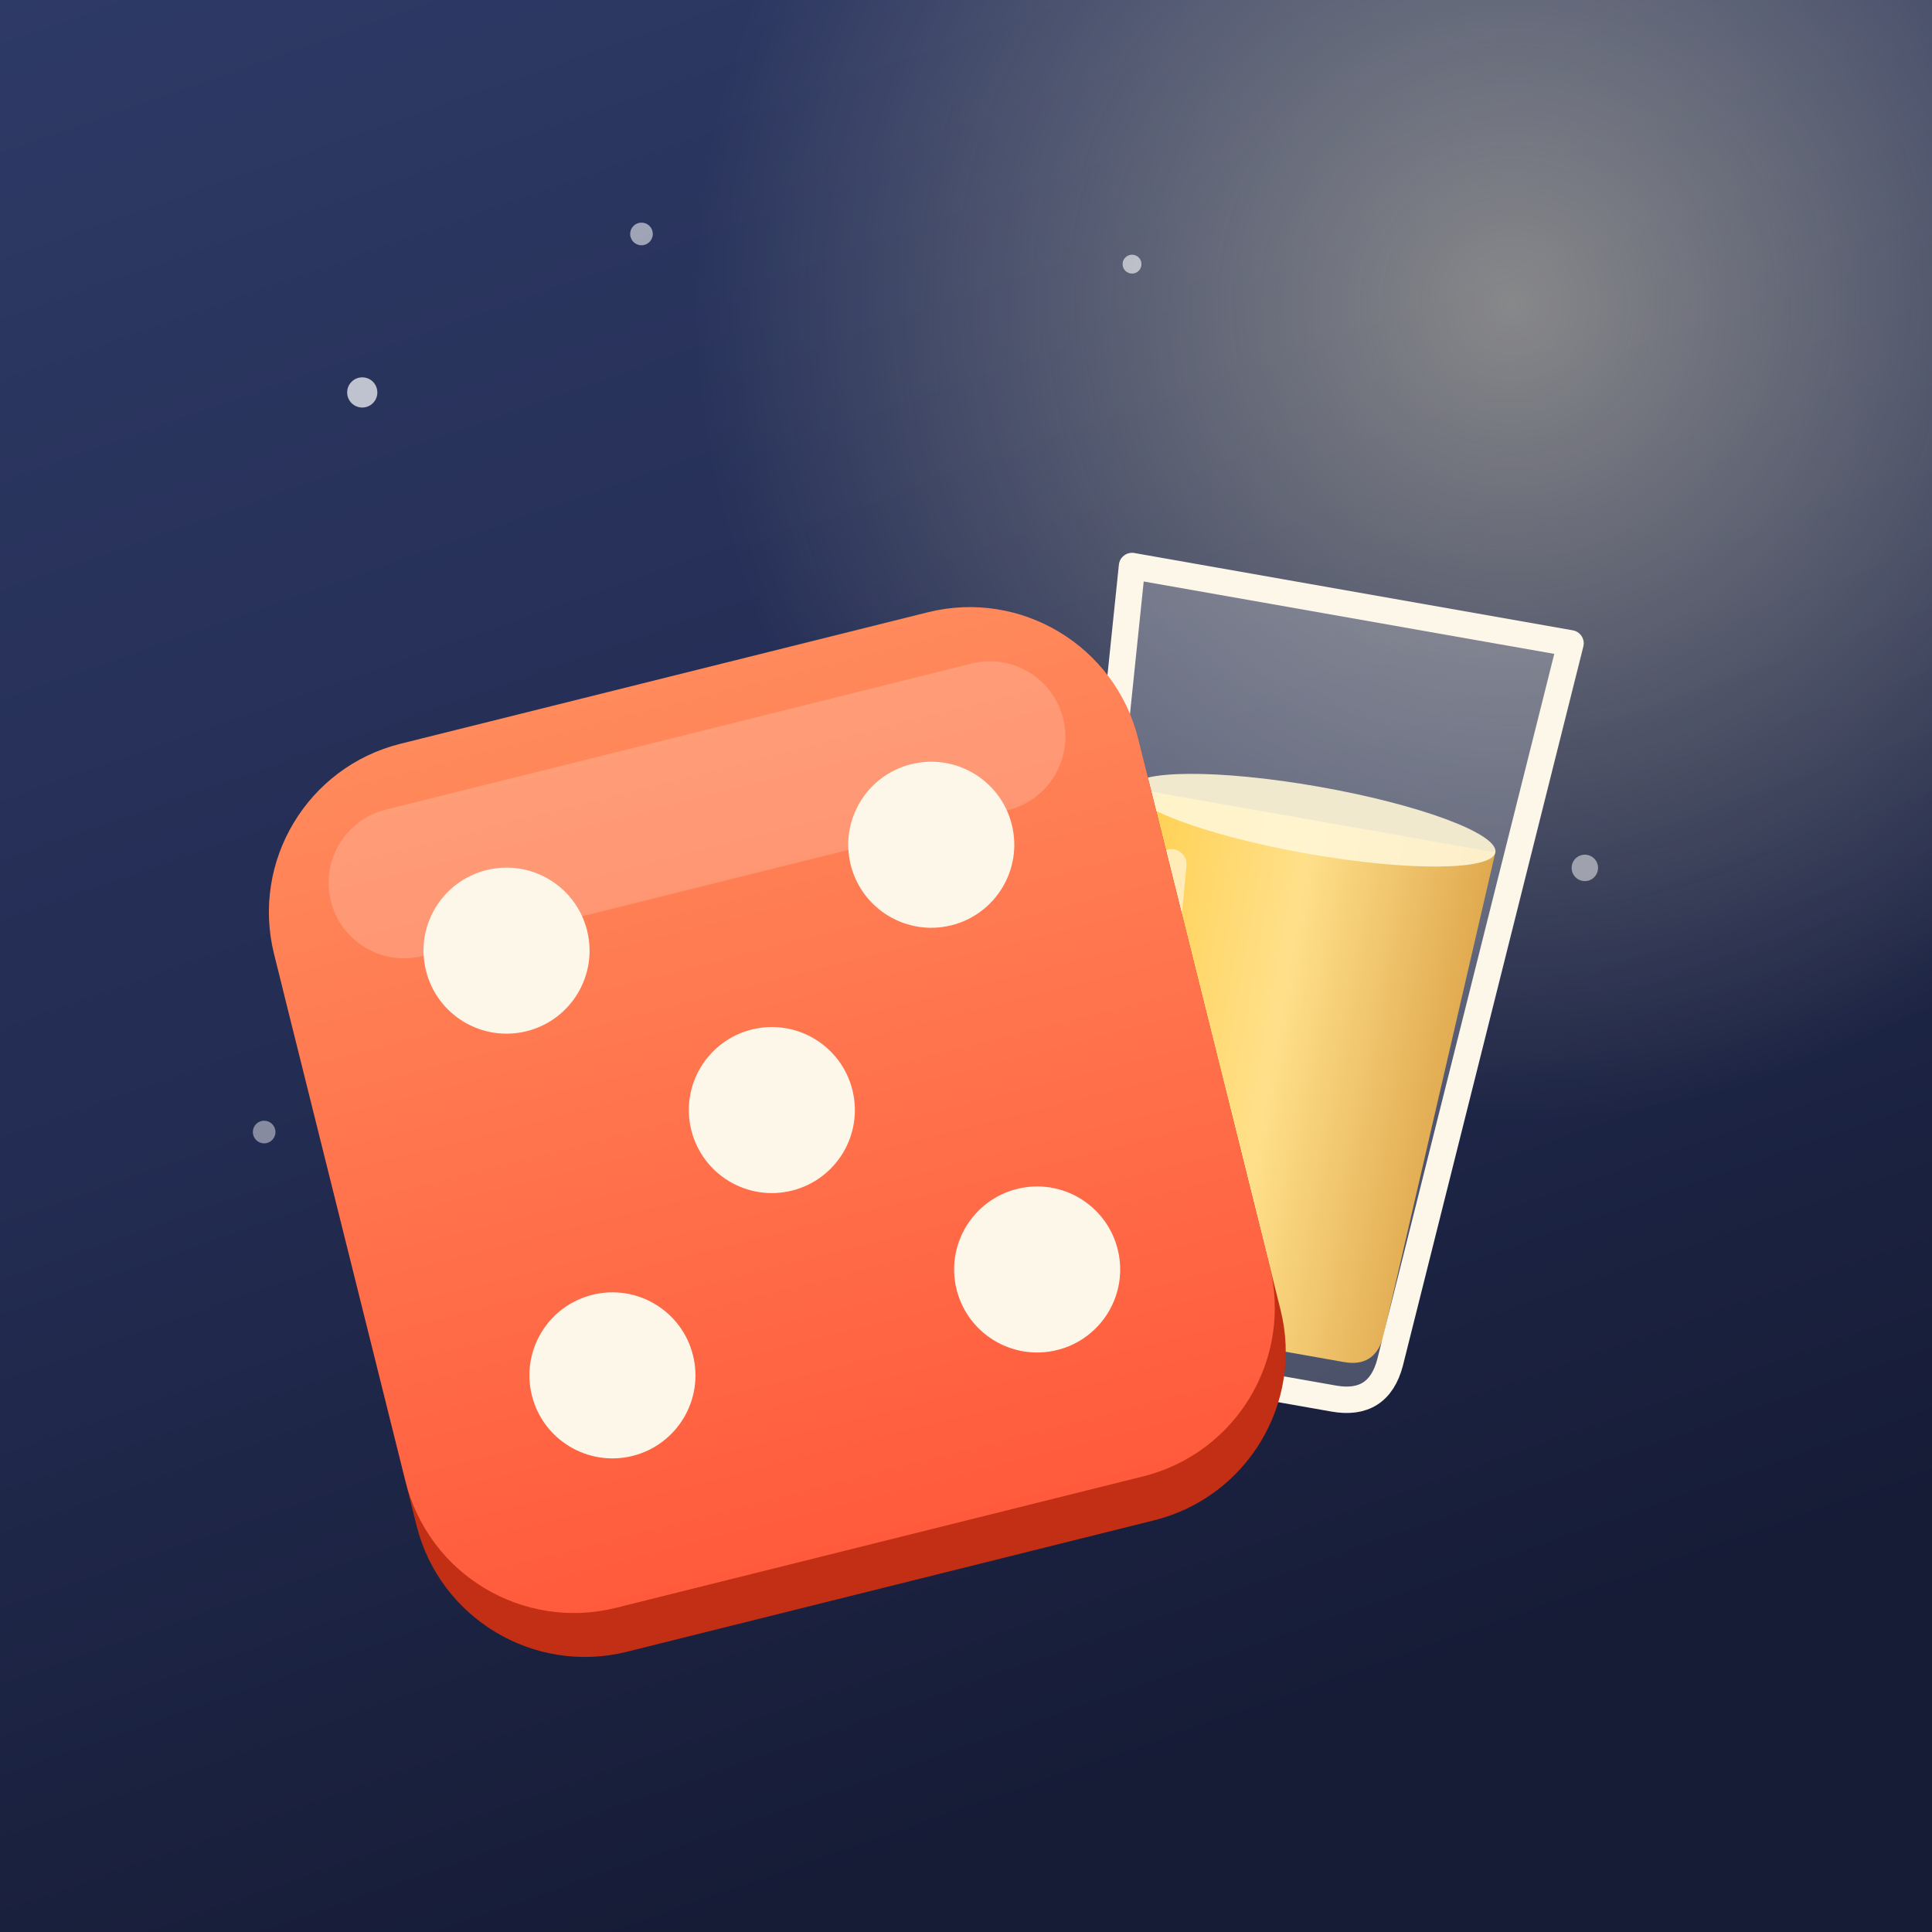
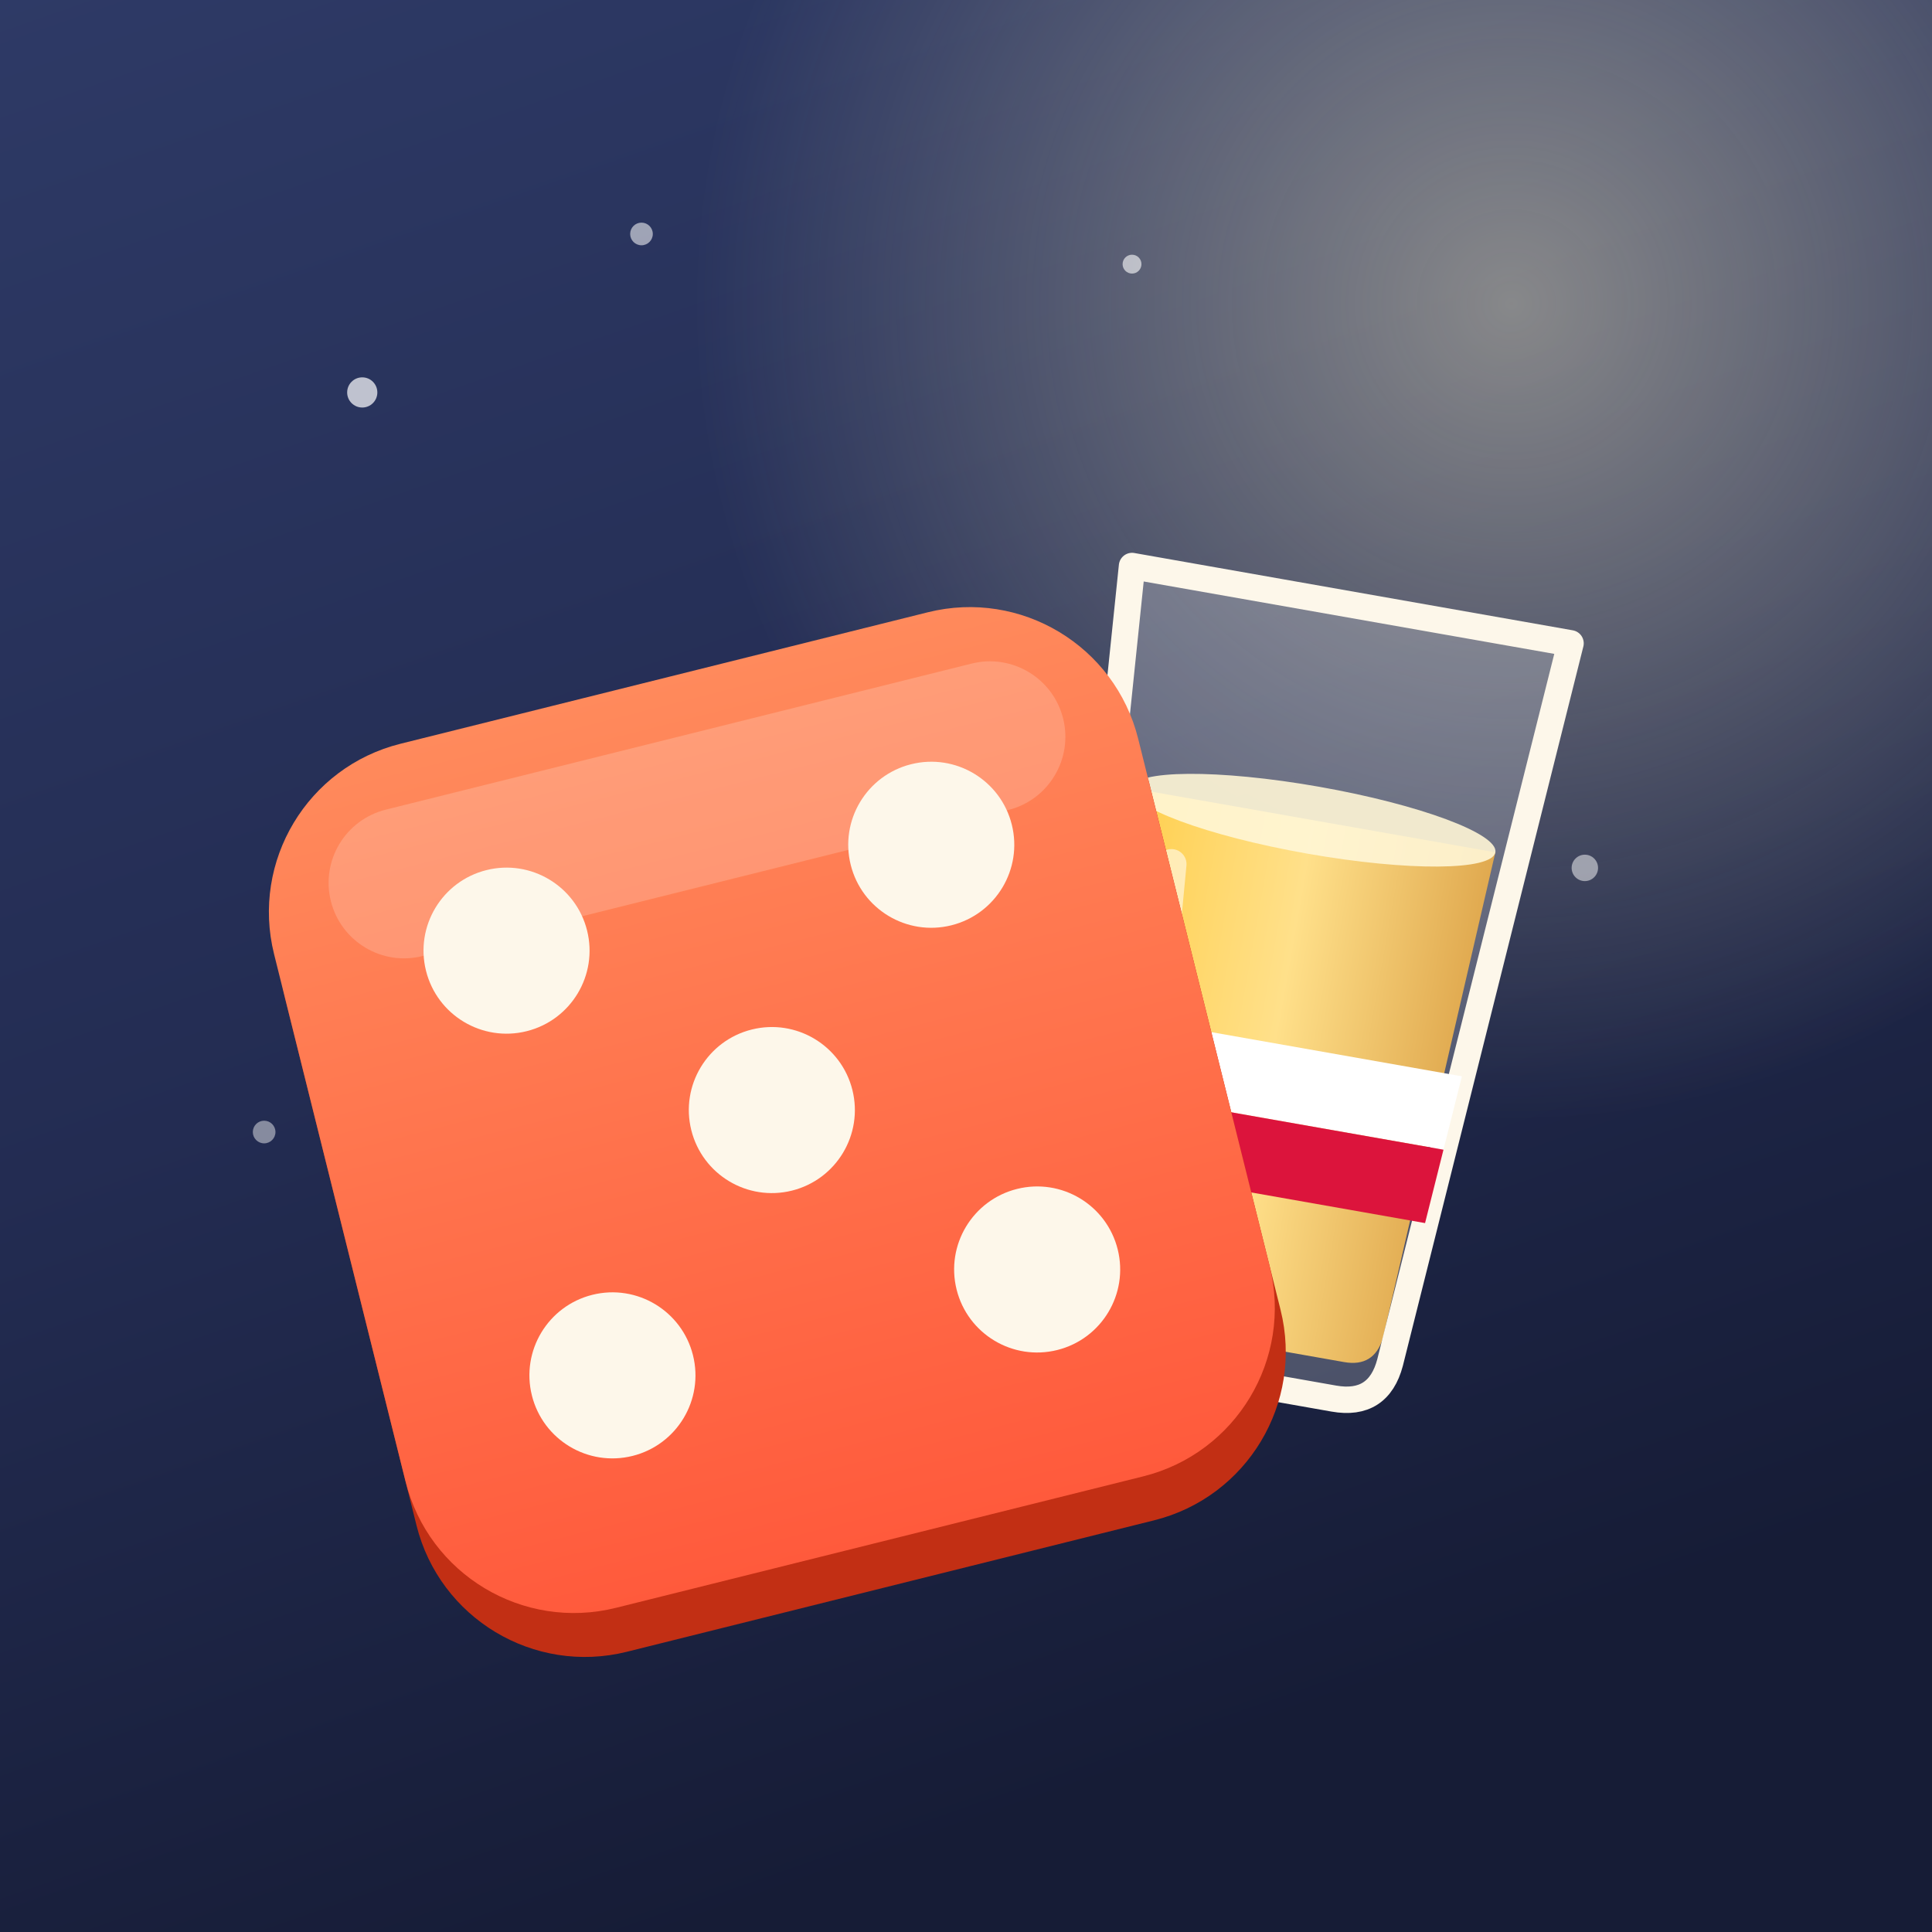
<svg xmlns="http://www.w3.org/2000/svg" viewBox="0 0 512 512">
  <defs>
    <linearGradient id="bg" x1="0" y1="0" x2="0.35" y2="1">
      <stop offset="0" stop-color="#2e3a66" />
      <stop offset="0.55" stop-color="#232c52" />
      <stop offset="1" stop-color="#161c36" />
    </linearGradient>
    <radialGradient id="moon" cx="0.78" cy="0.16" r="0.42">
      <stop offset="0" stop-color="#fef3c7" stop-opacity="0.45" />
      <stop offset="1" stop-color="#fef3c7" stop-opacity="0" />
    </radialGradient>
    <linearGradient id="glass" x1="0" y1="0" x2="1" y2="0">
      <stop offset="0" stop-color="#ffcf4d" />
      <stop offset="0.5" stop-color="#ffe08a" />
      <stop offset="1" stop-color="#e0a94f" />
    </linearGradient>
    <linearGradient id="die" x1="0" y1="0" x2="0" y2="1">
      <stop offset="0" stop-color="#ff8a5c" />
      <stop offset="1" stop-color="#ff5a3c" />
    </linearGradient>
  </defs>
  <rect width="512" height="512" fill="url(#bg)" />
  <rect width="512" height="512" fill="url(#moon)" />
  <g fill="#fff">
    <circle cx="96" cy="104" r="4" opacity=".7" />
    <circle cx="170" cy="62" r="3" opacity=".55" />
    <circle cx="420" cy="230" r="3.5" opacity=".5" />
    <circle cx="70" cy="300" r="3" opacity=".45" />
    <circle cx="300" cy="70" r="2.5" opacity=".6" />
  </g>
  <g transform="translate(300 150) rotate(10)">
    <path d="M0 0 H118 L104 196 Q103 208 91 208 H27 Q15 208 14 196 Z" fill="#ffffff" opacity=".22" />
    <path d="M10 58 H108 L101 190 Q100 198 92 198 H26 Q18 198 17 190 Z" fill="url(#glass)" />
    <ellipse cx="59" cy="58" rx="49" ry="9" fill="#fff6d6" opacity=".9" />
    <path d="M0 0 H118 L104 196 Q103 208 91 208 H27 Q15 208 14 196 Z" fill="none" stroke="#fdf7ea" stroke-width="7" stroke-linejoin="round" />
+     <clipPath id="glassclip">
+       <path d="M0 0 H118 L104 196 Q103 208 91 208 H27 Q15 208 14 196 Z" />
+     </clipPath>
+     <g clip-path="url(#glassclip)">
+       <rect x="0" y="118" width="120" height="20" fill="#ffffff" />
+       <rect x="0" y="138" width="120" height="20" fill="#dc143c" />
+     </g>
    <path d="M24 76 L32 176" stroke="#fff" stroke-width="8" stroke-linecap="round" opacity=".55" />
  </g>
  <g transform="translate(206 300) rotate(-14)">
    <rect x="-118" y="-112" width="236" height="236" rx="46" fill="#c22f14" />
    <rect x="-118" y="-124" width="236" height="236" rx="46" fill="url(#die)" />
    <rect x="-100" y="-108" width="200" height="40" rx="20" fill="#fff" opacity=".18" />
    <g fill="#fdf7ea">
      <circle cx="-58" cy="-64" r="22" />
      <circle cx="58" cy="-64" r="22" />
      <circle cx="0" cy="-6" r="22" />
      <circle cx="-58" cy="52" r="22" />
      <circle cx="58" cy="52" r="22" />
    </g>
  </g>
</svg>
